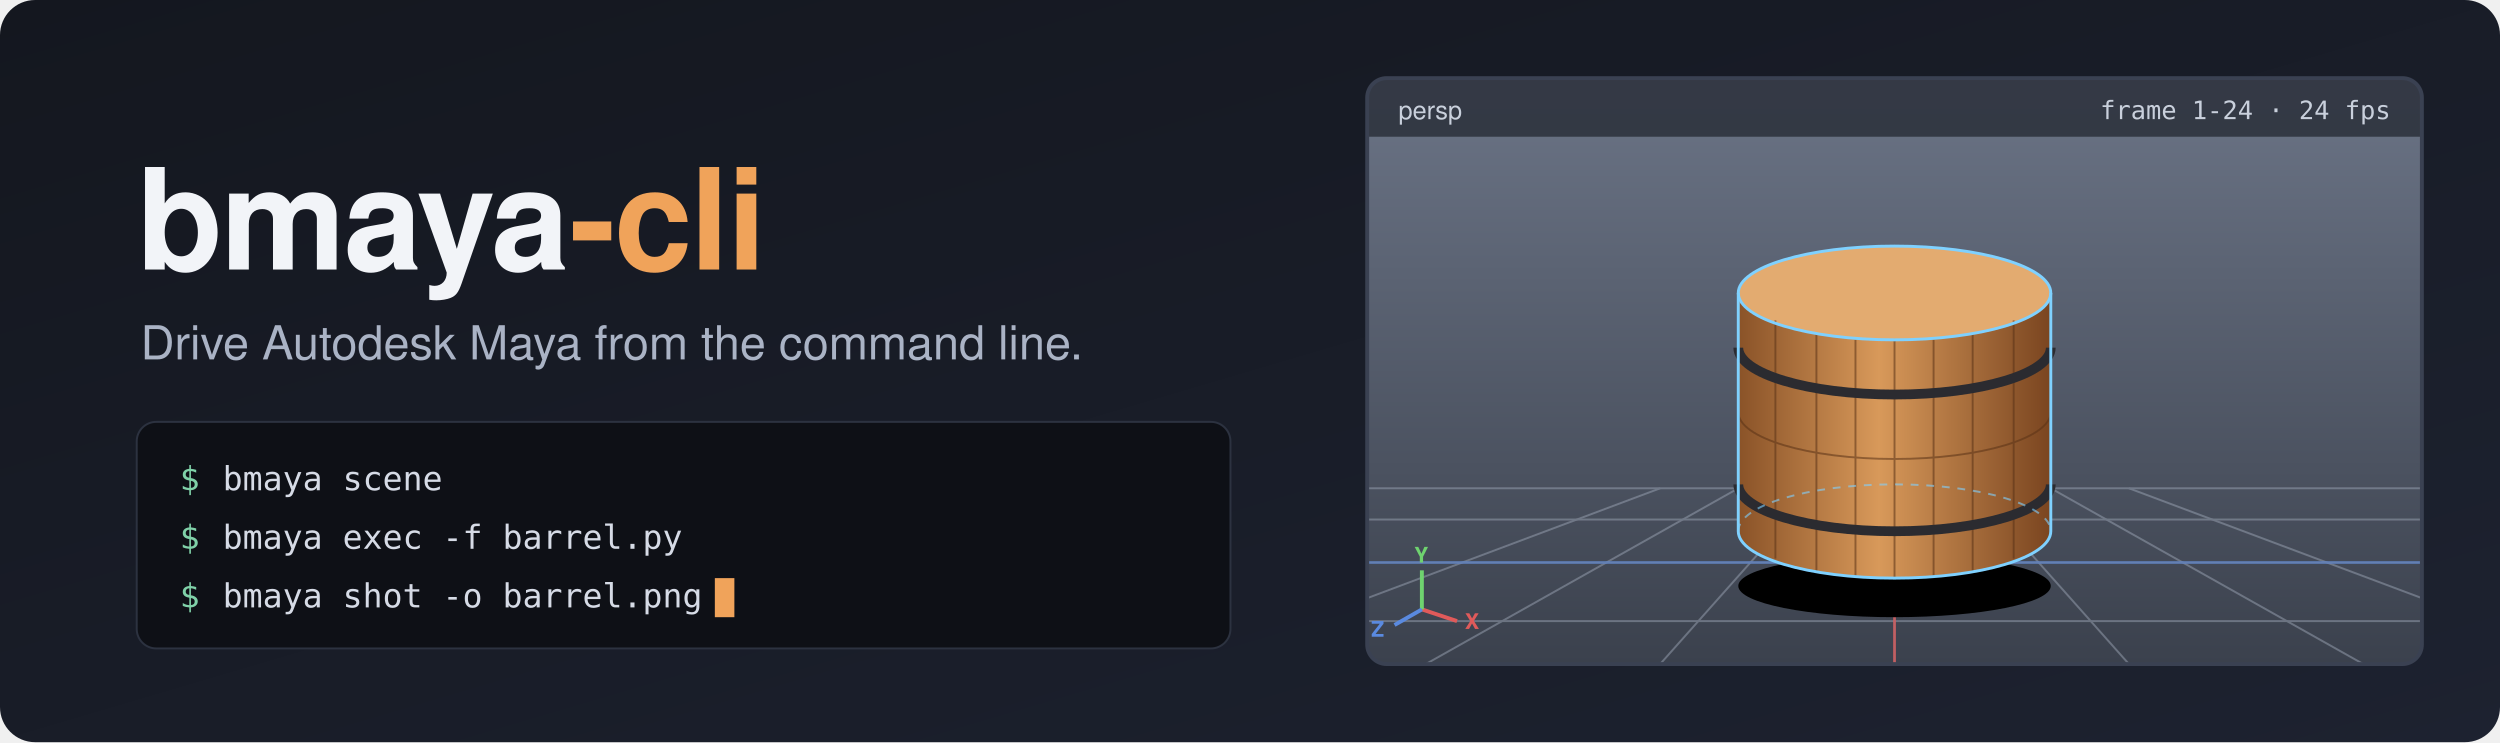
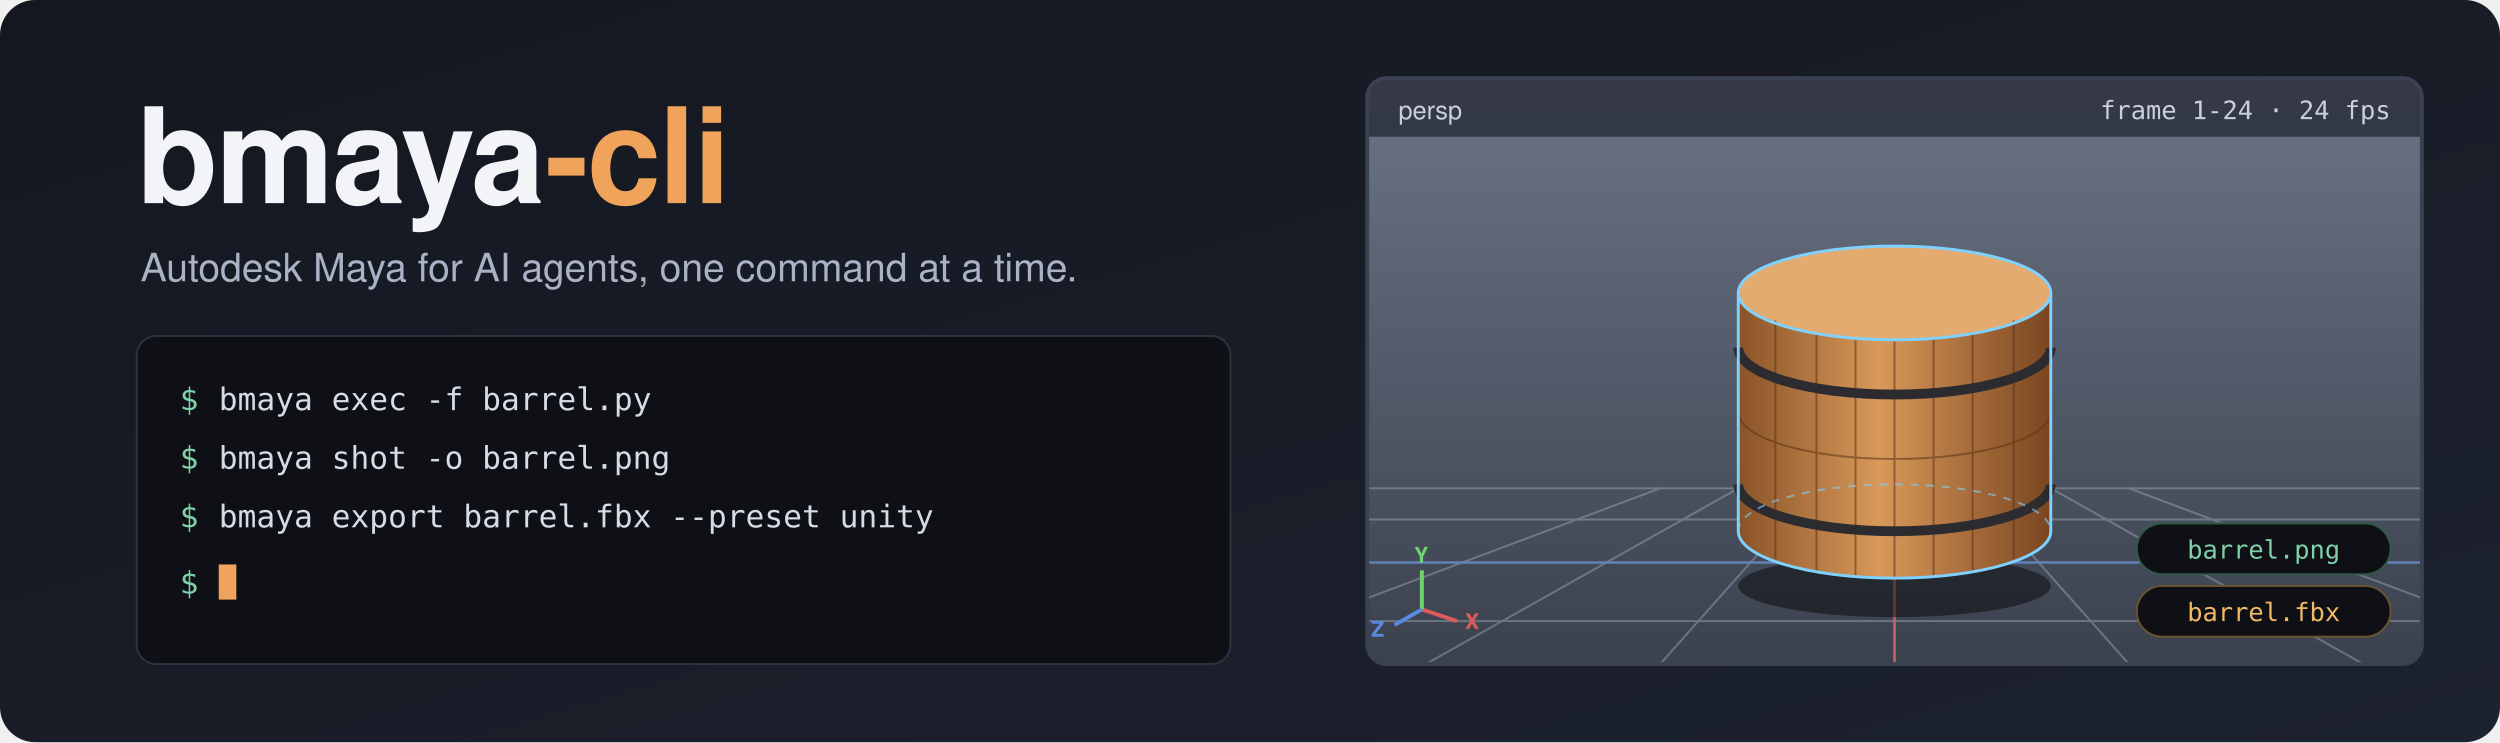
- <svg xmlns="http://www.w3.org/2000/svg" width="1280" height="380" viewBox="0 0 1280 380" font-family="Segoe UI, -apple-system, Helvetica, Arial, sans-serif">
+ <svg xmlns="http://www.w3.org/2000/svg" width="1280" height="380" viewBox="0 0 1280 380" font-family="Segoe UI, system-ui, -apple-system, Helvetica Neue, Helvetica, Arial, Noto Sans, Liberation Sans, sans-serif">
  <defs>
    <linearGradient id="bg" x1="0" y1="0" x2="1" y2="1">
      <stop offset="0" stop-color="#14171f" />
      <stop offset="1" stop-color="#1d2230" />
    </linearGradient>
    <linearGradient id="vp" x1="0" y1="0" x2="0" y2="1">
      <stop offset="0" stop-color="#6b7486" />
      <stop offset="1" stop-color="#3b414d" />
    </linearGradient>
    <linearGradient id="wood" x1="0" y1="0" x2="1" y2="0">
      <stop offset="0" stop-color="#8a5328" />
      <stop offset="0.45" stop-color="#d8995a" />
      <stop offset="1" stop-color="#7a4520" />
    </linearGradient>
    <clipPath id="vpclip">
      <rect x="700" y="40" width="540" height="300" rx="10" />
    </clipPath>
    <style>
      .bounce { animation: bounce 1.6s cubic-bezier(.3,0,.7,1) infinite; transform-origin: 970px 300px; }
      @keyframes bounce {
        0%, 100% { transform: translateY(0) scale(1.06, 0.94); }
        12% { transform: translateY(-6px) scale(0.97, 1.04); }
        50% { transform: translateY(-58px) scale(1, 1); }
        88% { transform: translateY(-6px) scale(0.97, 1.04); }
      }
      .shadow { animation: shadow 1.6s cubic-bezier(.3,0,.7,1) infinite; transform-origin: 970px 300px; }
      @keyframes shadow {
        0%, 100% { transform: scale(1); opacity: .45; }
        50% { transform: scale(.7); opacity: .2; }
      }
      .cursor { animation: blink 1s steps(1) infinite; }
      @keyframes blink { 50% { opacity: 0; } }
+       .s1, .s2, .s3, .s4, .made, .flash, .saved { animation-duration: 9.6s; animation-iteration-count: infinite; animation-timing-function: linear; }
+       .s1 { animation-name: s1; }
+       .s2 { animation-name: s2; }
+       .s3 { animation-name: s3; }
+       .s4 { animation-name: s4; }
+       .made { animation-name: made; transform-origin: 970px 300px; }
+       .flash { animation-name: flash; }
+       .saved { animation-name: saved; }
+       @keyframes s1 { 0%, 5% { opacity: 0; } 6%, 96% { opacity: 1; } 100% { opacity: 0; } }
+       @keyframes s2 { 0%, 33% { opacity: 0; } 34%, 96% { opacity: 1; } 100% { opacity: 0; } }
+       @keyframes s3 { 0%, 61% { opacity: 0; } 62%, 96% { opacity: 1; } 100% { opacity: 0; } }
+       @keyframes s4 { 0%, 71% { opacity: 0; } 73%, 96% { opacity: 1; } 100% { opacity: 0; } }
+       @keyframes made {
+         0%, 15% { opacity: 0; transform: scale(0.2); }
+         18% { opacity: 1; transform: scale(1.08); }
+         21%, 96% { opacity: 1; transform: scale(1); }
+         100% { opacity: 0; transform: scale(1); }
+       }
+       @keyframes flash { 0%, 43% { opacity: 0; } 44% { opacity: .75; } 49%, 100% { opacity: 0; } }
+       @keyframes saved { 0%, 46% { opacity: 0; } 48%, 96% { opacity: 1; } 100% { opacity: 0; } }
      @media (prefers-reduced-motion: reduce) {
-         .bounce, .shadow, .cursor { animation: none; }
+         .bounce, .shadow, .cursor, .s1, .s2, .s3, .s4, .made, .flash, .saved { animation: none; }
      }
    </style>
  </defs>
  <rect width="1280" height="380" rx="18" fill="url(#bg)" />
-   <text x="70" y="138" font-size="72" font-weight="700" fill="#f2f4f8" letter-spacing="-1">bmaya<tspan fill="#f0a35a">-cli</tspan>
+   <text x="70" y="104" font-size="68" font-weight="700" fill="#f2f4f8" letter-spacing="-1">bmaya<tspan fill="#f0a35a">-cli</tspan>
  </text>
-   <text x="72" y="184" font-size="24" fill="#aab3c5">Drive Autodesk Maya from the command line.</text>
-   <rect x="70" y="216" width="560" height="116" rx="10" fill="#0e1016" stroke="#2c3240" />
-   <g font-family="Cascadia Code, Consolas, Menlo, monospace" font-size="17">
-     <text x="92" y="251" fill="#7fd1a8">$</text>
-     <text x="114" y="251" fill="#d6dbe6">bmaya scene</text>
-     <text x="92" y="281" fill="#7fd1a8">$</text>
-     <text x="114" y="281" fill="#d6dbe6">bmaya exec -f barrel.py</text>
-     <text x="92" y="311" fill="#7fd1a8">$</text>
-     <text x="114" y="311" fill="#d6dbe6">bmaya shot -o barrel.png</text>
+   <text x="72" y="144" font-size="20" fill="#aab3c5">Autodesk Maya for AI agents, one command at a time.</text>
+   <rect x="70" y="172" width="560" height="168" rx="10" fill="#0e1016" stroke="#2c3240" />
+   <g font-family="Cascadia Code, Consolas, ui-monospace, SF Mono, Menlo, DejaVu Sans Mono, Liberation Mono, monospace" font-size="16">
+     <g class="s1">
+       <text x="92" y="210" fill="#7fd1a8">$</text>
+       <text x="112" y="210" fill="#d6dbe6">bmaya exec -f barrel.py</text>
+     </g>
+     <g class="s2">
+       <text x="92" y="240" fill="#7fd1a8">$</text>
+       <text x="112" y="240" fill="#d6dbe6">bmaya shot -o barrel.png</text>
+     </g>
+     <g class="s3">
+       <text x="92" y="270" fill="#7fd1a8">$</text>
+       <text x="112" y="270" fill="#d6dbe6">bmaya export barrel.fbx --preset unity</text>
+     </g>
+     <text x="92" y="304" fill="#7fd1a8">$</text>
  </g>
-   <rect class="cursor" x="366" y="296" width="10" height="20" fill="#f0a35a" />
+   <rect class="cursor" x="112" y="289" width="9" height="18" fill="#f0a35a" />
  <g clip-path="url(#vpclip)">
    <rect x="700" y="40" width="540" height="300" fill="url(#vp)" />
    <g stroke="#9aa3b3" stroke-width="1" opacity="0.5">
      <line x1="700" y1="250" x2="1240" y2="250" />
      <line x1="700" y1="266" x2="1240" y2="266" />
      <line x1="700" y1="288" x2="1240" y2="288" />
      <line x1="700" y1="318" x2="1240" y2="318" />
      <line x1="970" y1="250" x2="970" y2="340" />
      <line x1="930" y1="250" x2="850" y2="340" />
      <line x1="890" y1="250" x2="730" y2="340" />
      <line x1="850" y1="250" x2="610" y2="340" />
      <line x1="1010" y1="250" x2="1090" y2="340" />
      <line x1="1050" y1="250" x2="1210" y2="340" />
      <line x1="1090" y1="250" x2="1330" y2="340" />
    </g>
    <line x1="970" y1="250" x2="970" y2="340" stroke="#e05a5a" stroke-width="1.5" opacity="0.7" />
    <line x1="700" y1="288" x2="1240" y2="288" stroke="#5a8ae0" stroke-width="1.5" opacity="0.5" />
-     <ellipse class="shadow" cx="970" cy="300" rx="80" ry="16" fill="#000000" />
-     <g class="bounce">
-       <path d="M 890 150 L 890 272 A 80 24 0 0 0 1050 272 L 1050 150 Z" fill="url(#wood)" />
-       <ellipse cx="970" cy="150" rx="80" ry="24" fill="#e3ab70" />
-       <g stroke="#5a3215" stroke-width="1" opacity="0.55" fill="none">
-         <line x1="909" y1="164" x2="909" y2="286" />
-         <line x1="930" y1="171" x2="930" y2="293" />
-         <line x1="950" y1="174" x2="950" y2="296" />
-         <line x1="970" y1="174" x2="970" y2="296" />
-         <line x1="990" y1="174" x2="990" y2="296" />
-         <line x1="1010" y1="171" x2="1010" y2="293" />
-         <line x1="1031" y1="164" x2="1031" y2="286" />
-         <path d="M 890 211 A 80 24 0 0 0 1050 211" />
+     <g class="made">
+       <ellipse class="shadow" cx="970" cy="300" rx="80" ry="16" fill="#000000" opacity="0.45" />
+       <g class="bounce">
+         <path d="M 890 150 L 890 272 A 80 24 0 0 0 1050 272 L 1050 150 Z" fill="url(#wood)" />
+         <ellipse cx="970" cy="150" rx="80" ry="24" fill="#e3ab70" />
+         <g stroke="#5a3215" stroke-width="1" opacity="0.55" fill="none">
+           <line x1="909" y1="164" x2="909" y2="286" />
+           <line x1="930" y1="171" x2="930" y2="293" />
+           <line x1="950" y1="174" x2="950" y2="296" />
+           <line x1="970" y1="174" x2="970" y2="296" />
+           <line x1="990" y1="174" x2="990" y2="296" />
+           <line x1="1010" y1="171" x2="1010" y2="293" />
+           <line x1="1031" y1="164" x2="1031" y2="286" />
+           <path d="M 890 211 A 80 24 0 0 0 1050 211" />
+         </g>
+         <path d="M 890 178 A 80 24 0 0 0 1050 178" stroke="#2b2b30" stroke-width="5" fill="none" />
+         <path d="M 890 248 A 80 24 0 0 0 1050 248" stroke="#2b2b30" stroke-width="5" fill="none" />
+         <ellipse cx="970" cy="150" rx="80" ry="24" fill="none" stroke="#7fd1ff" stroke-width="1.5" />
+         <path d="M 890 150 L 890 272 A 80 24 0 0 0 1050 272 L 1050 150" fill="none" stroke="#7fd1ff" stroke-width="1.5" />
+         <path d="M 890 272 A 80 24 0 0 1 1050 272" fill="none" stroke="#7fd1ff" stroke-width="1" stroke-dasharray="4 4" opacity="0.6" />
      </g>
-       <path d="M 890 178 A 80 24 0 0 0 1050 178" stroke="#2b2b30" stroke-width="5" fill="none" />
-       <path d="M 890 248 A 80 24 0 0 0 1050 248" stroke="#2b2b30" stroke-width="5" fill="none" />
-       <ellipse cx="970" cy="150" rx="80" ry="24" fill="none" stroke="#7fd1ff" stroke-width="1.5" />
-       <path d="M 890 150 L 890 272 A 80 24 0 0 0 1050 272 L 1050 150" fill="none" stroke="#7fd1ff" stroke-width="1.5" />
-       <path d="M 890 272 A 80 24 0 0 1 1050 272" fill="none" stroke="#7fd1ff" stroke-width="1" stroke-dasharray="4 4" opacity="0.6" />
+     </g>
+     <rect class="flash" x="700" y="40" width="540" height="300" fill="#ffffff" opacity="0" />
+     <g class="saved">
+       <rect x="1094" y="268" width="130" height="26" rx="13" fill="#0e1016" stroke="#2f5a46" />
+       <text x="1159" y="286" font-size="13" fill="#7fd1a8" text-anchor="middle" font-family="Cascadia Code, Consolas, ui-monospace, SF Mono, Menlo, DejaVu Sans Mono, Liberation Mono, monospace">barrel.png</text>
+     </g>
+     <g class="s4">
+       <rect x="1094" y="300" width="130" height="26" rx="13" fill="#0e1016" stroke="#6b5330" />
+       <text x="1159" y="318" font-size="13" fill="#f2b866" text-anchor="middle" font-family="Cascadia Code, Consolas, ui-monospace, SF Mono, Menlo, DejaVu Sans Mono, Liberation Mono, monospace">barrel.fbx</text>
    </g>
    <rect x="700" y="40" width="540" height="30" fill="#2a2f39" opacity="0.85" />
    <text x="716" y="61" font-size="13" fill="#c9d0dc">persp</text>
-     <text x="1224" y="61" font-size="13" fill="#c9d0dc" text-anchor="end" font-family="Cascadia Code, Consolas, Menlo, monospace">frame 1-24 · 24 fps</text>
+     <text x="1224" y="61" font-size="13" fill="#c9d0dc" text-anchor="end" font-family="Cascadia Code, Consolas, ui-monospace, SF Mono, Menlo, DejaVu Sans Mono, Liberation Mono, monospace">frame 1-24 · 24 fps</text>
    <g transform="translate(728 312)" font-size="11" font-weight="700">
      <line x1="0" y1="0" x2="18" y2="6" stroke="#e05a5a" stroke-width="2" />
      <line x1="0" y1="0" x2="0" y2="-20" stroke="#6fd36f" stroke-width="2" />
      <line x1="0" y1="0" x2="-14" y2="8" stroke="#5a8ae0" stroke-width="2" />
      <text x="22" y="10" fill="#e05a5a">X</text>
      <text x="-4" y="-24" fill="#6fd36f">Y</text>
      <text x="-26" y="14" fill="#5a8ae0">Z</text>
    </g>
  </g>
  <rect x="700" y="40" width="540" height="300" rx="10" fill="none" stroke="#3a4152" stroke-width="2" />
</svg>
